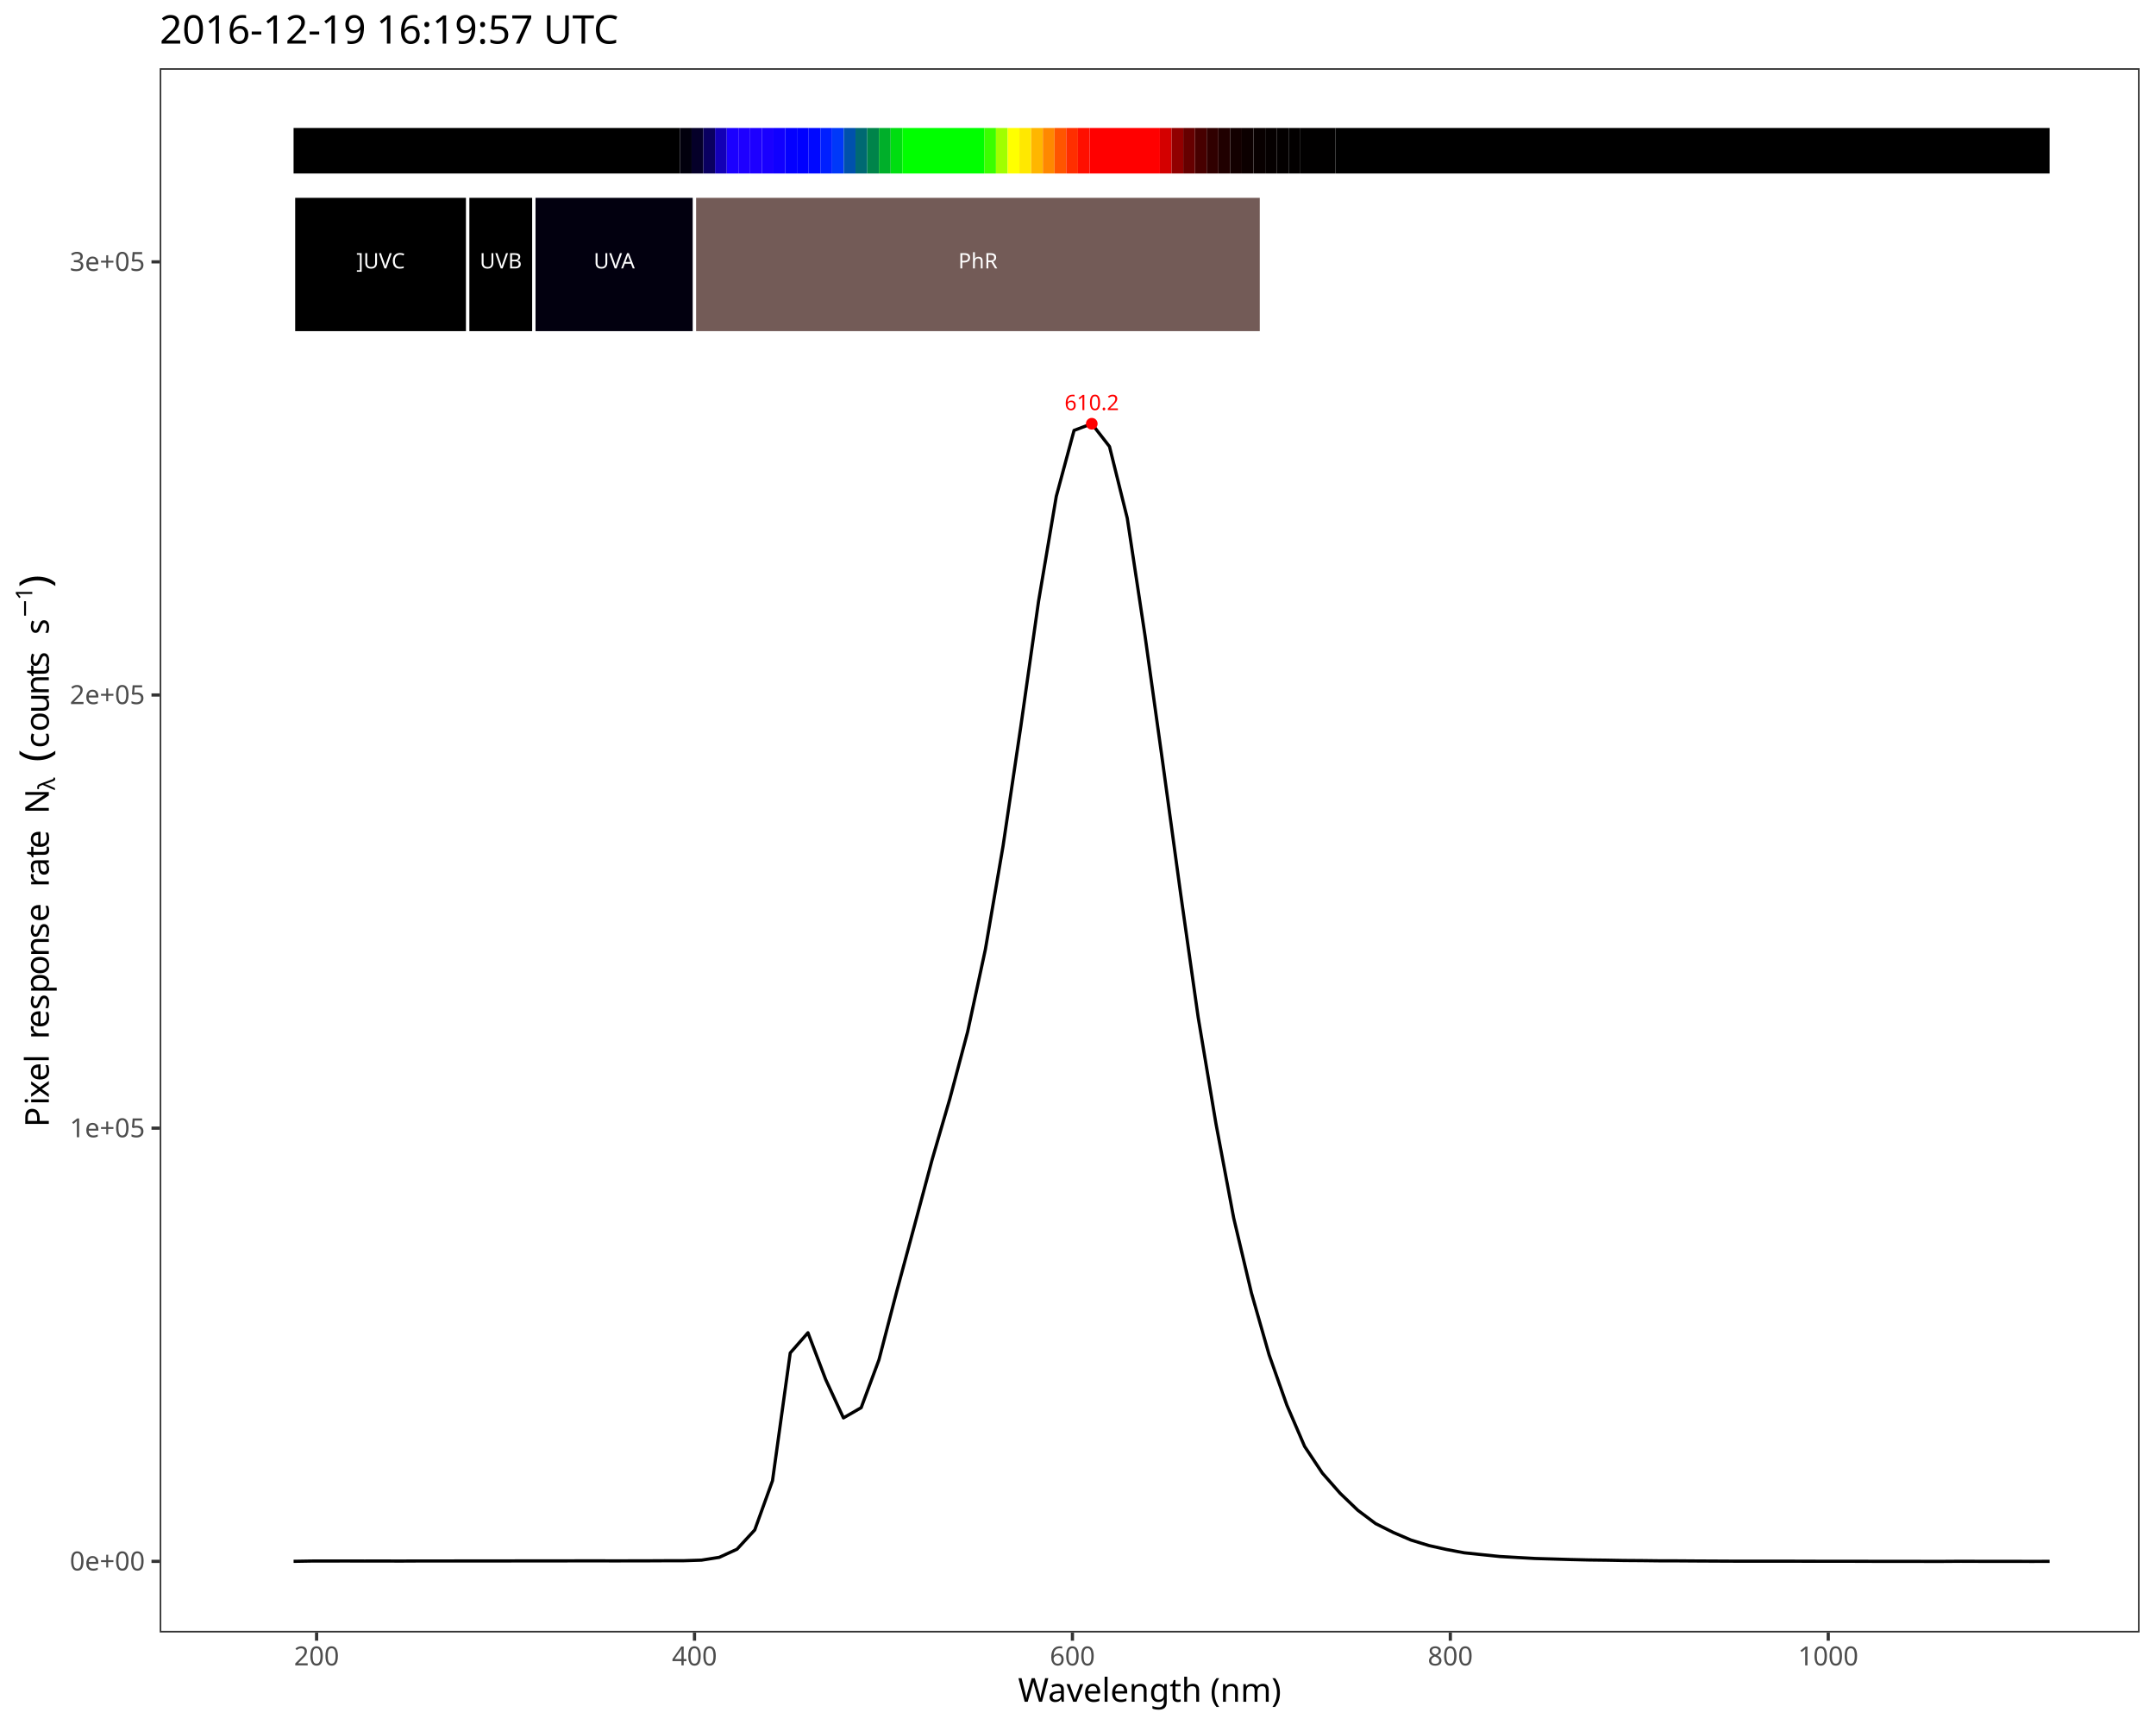
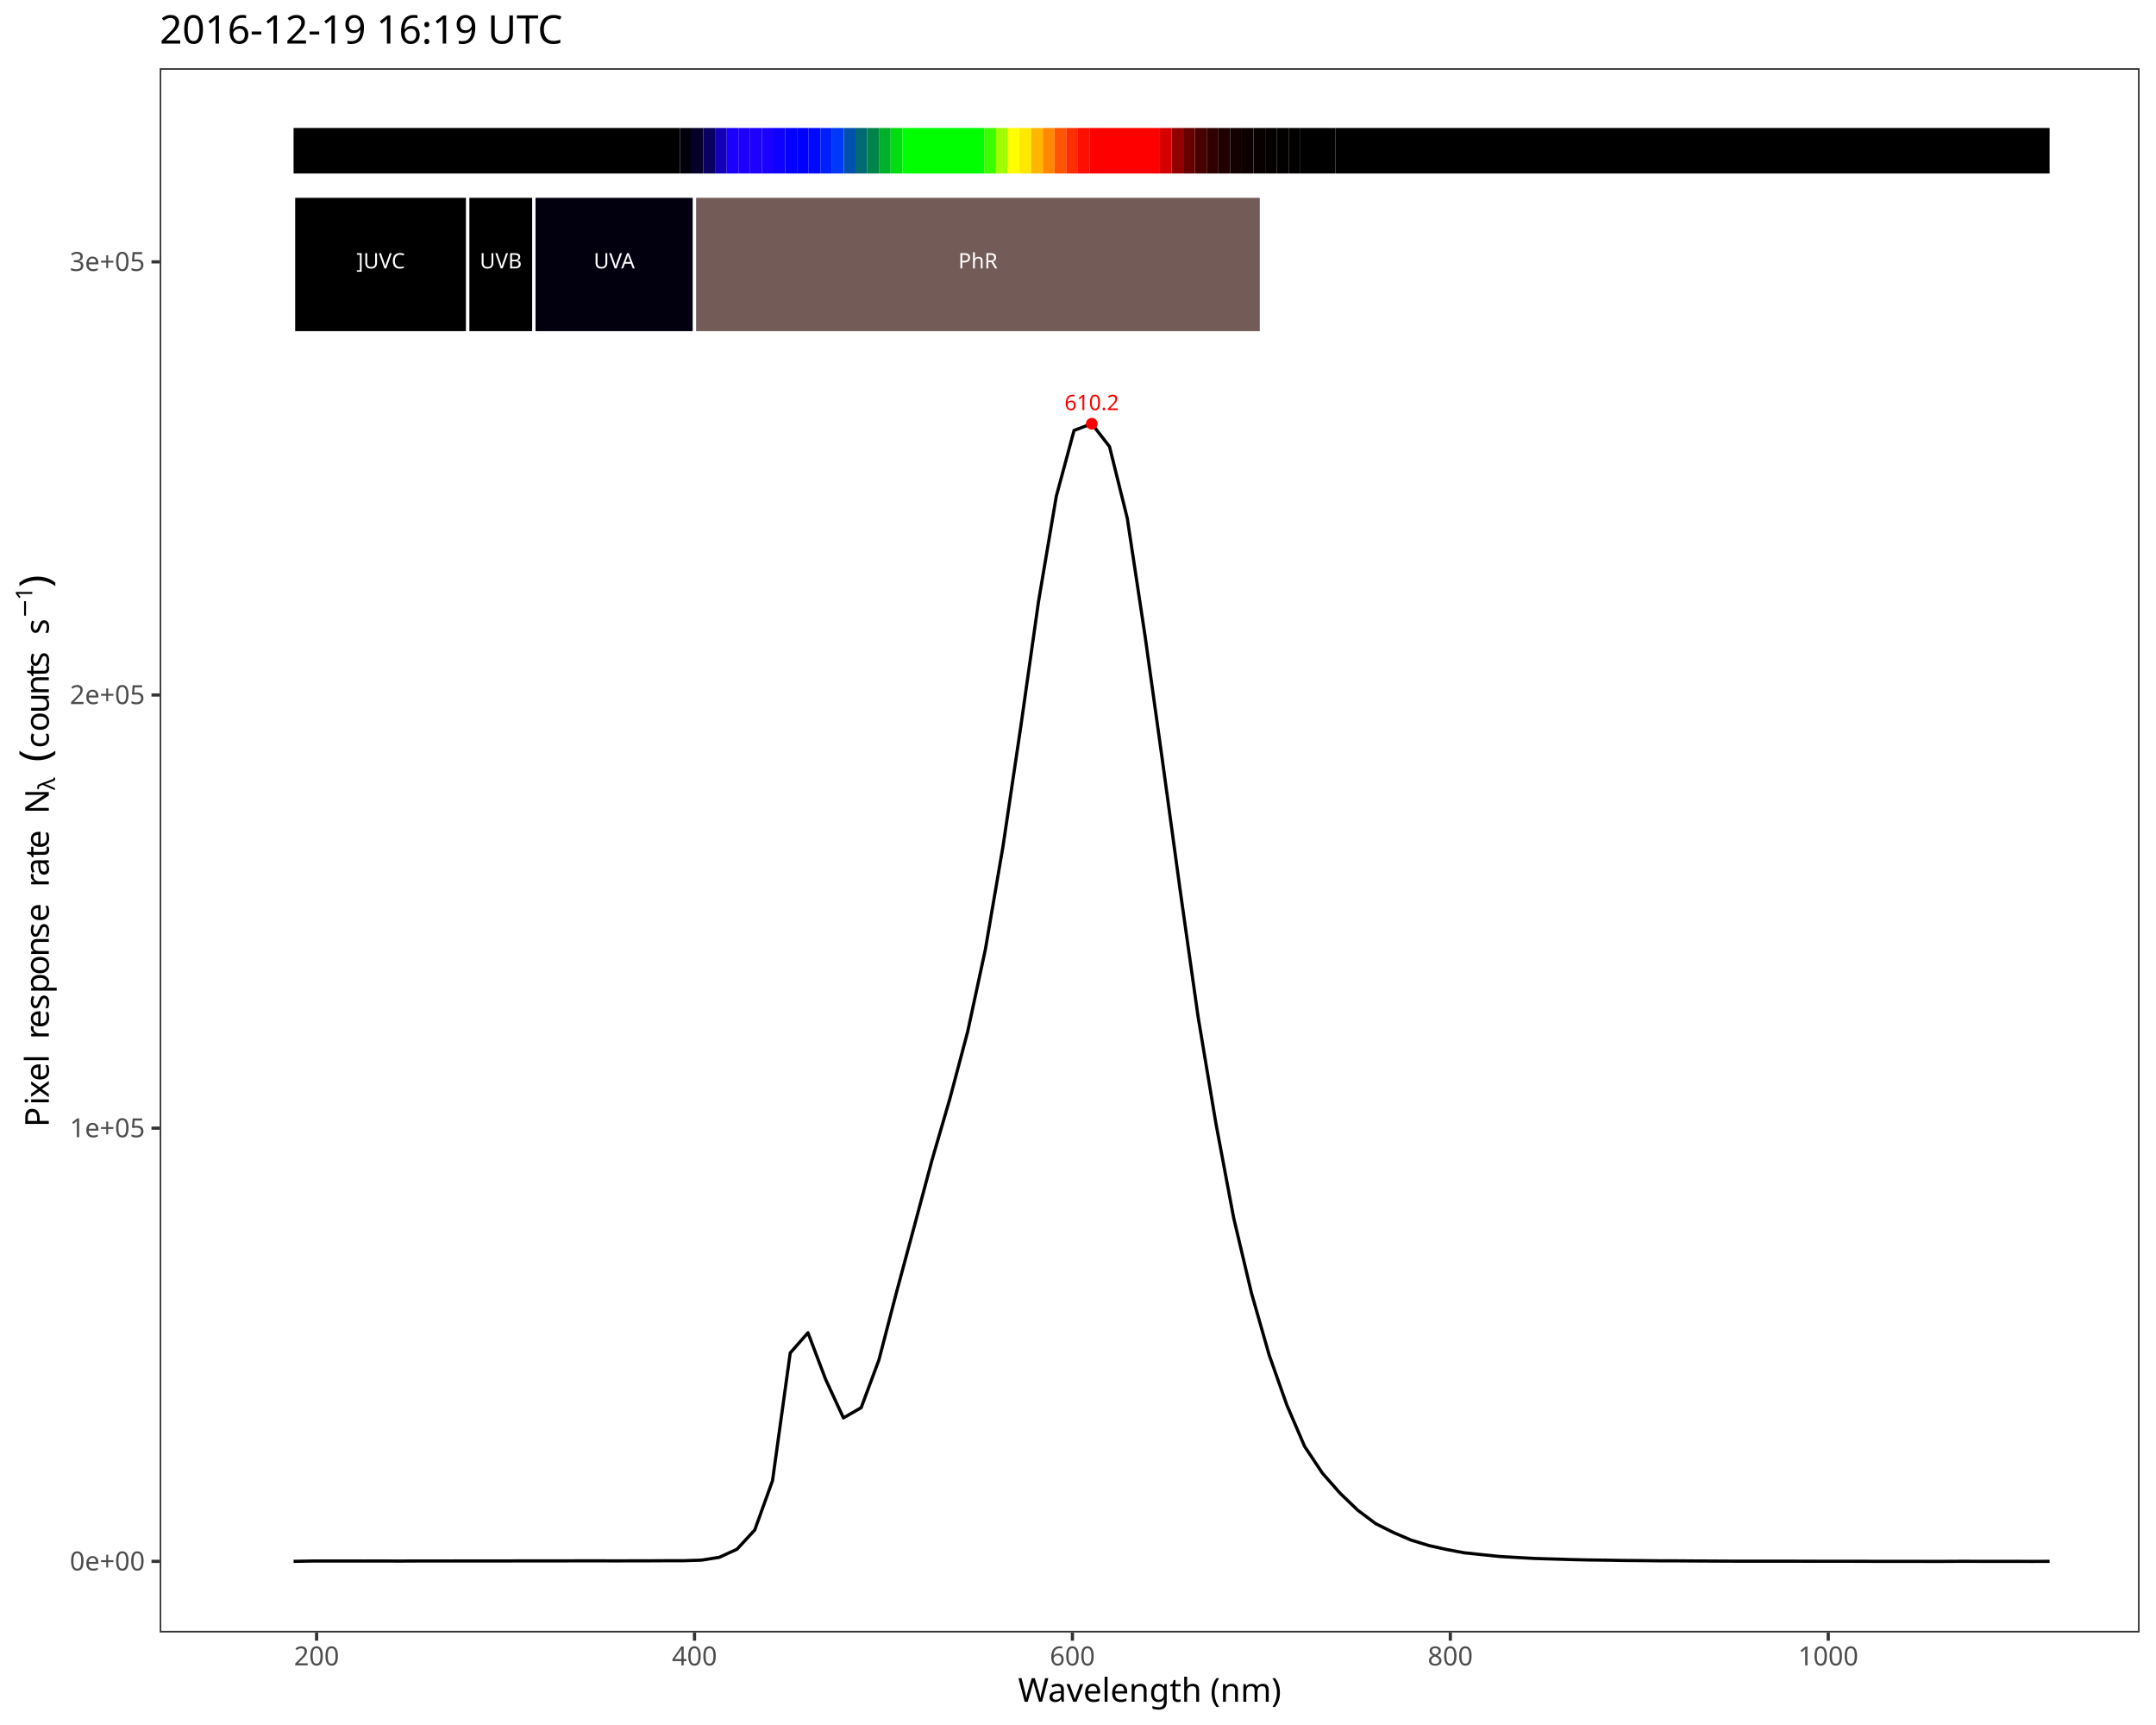
<svg xmlns="http://www.w3.org/2000/svg" class="svglite" data-engine-version="2.0" width="720.00pt" height="576.00pt" viewBox="0 0 720.00 576.00">
  <defs>
    <style type="text/css">
    .svglite line, .svglite polyline, .svglite polygon, .svglite path, .svglite rect, .svglite circle {
      fill: none;
      stroke: #000000;
      stroke-linecap: round;
      stroke-linejoin: round;
      stroke-miterlimit: 10.00;
    }
  </style>
  </defs>
  <rect width="100%" height="100%" style="stroke: none; fill: #FFFFFF;" />
  <defs>
    <clipPath id="cpMC4wMHw3MjAuMDB8MC4wMHw1NzYuMDA=">
      <rect x="0.00" y="0.00" width="720.00" height="576.00" />
    </clipPath>
  </defs>
  <g clip-path="url(#cpMC4wMHw3MjAuMDB8MC4wMHw1NzYuMDA=)">
    <rect x="0.00" y="0.00" width="720.00" height="576.00" style="stroke-width: 1.07; stroke: #FFFFFF; fill: #FFFFFF;" />
  </g>
  <defs>
    <clipPath id="cpNTMuMzN8NzE0LjUyfDIyLjc4fDU0NS4xMQ==">
      <rect x="53.33" y="22.78" width="661.19" height="522.33" />
    </clipPath>
  </defs>
  <g clip-path="url(#cpNTMuMzN8NzE0LjUyfDIyLjc4fDU0NS4xMQ==)">
    <rect x="53.33" y="22.78" width="661.19" height="522.33" style="stroke-width: 1.07; stroke: none; fill: #FFFFFF;" />
-     <polyline points="98.04,521.35 103.97,521.25 109.89,521.24 115.81,521.23 121.74,521.25 127.66,521.24 133.58,521.26 139.51,521.23 145.43,521.23 151.36,521.23 157.28,521.22 163.20,521.22 169.13,521.22 175.05,521.20 180.97,521.20 186.90,521.20 192.82,521.19 198.74,521.18 204.67,521.20 210.59,521.19 216.51,521.18 222.44,521.15 228.36,521.14 234.28,520.95 240.21,520.01 246.13,517.30 252.05,510.87 257.98,494.42 263.90,451.76 269.82,445.02 275.75,460.66 281.67,473.46 287.59,470.04 293.52,454.09 299.44,431.31 305.37,409.32 311.29,387.20 317.21,366.87 323.14,344.55 329.06,317.06 334.98,282.44 340.91,242.51 346.83,200.77 352.75,165.73 358.68,143.72 364.60,141.49 370.52,149.11 376.45,173.01 382.37,212.18 388.29,254.63 394.22,298.01 400.14,339.74 406.06,375.15 411.99,406.69 417.91,431.69 423.83,452.42 429.76,469.22 435.68,482.98 441.60,491.88 447.53,498.62 453.45,504.30 459.38,508.75 465.30,511.71 471.22,514.25 477.15,516.07 483.07,517.39 488.99,518.50 494.92,519.12 500.84,519.73 506.76,520.07 512.69,520.40 518.61,520.57 524.53,520.75 530.46,520.89 536.38,520.96 542.30,521.07 548.23,521.11 554.15,521.18 560.07,521.19 566.00,521.23 571.92,521.26 577.84,521.29 583.77,521.30 589.69,521.30 595.61,521.30 601.54,521.31 607.46,521.33 613.38,521.33 619.31,521.33 625.23,521.35 631.16,521.35 637.08,521.35 643.00,521.37 648.93,521.37 654.85,521.33 660.77,521.35 666.70,521.35 672.62,521.36 678.54,521.37 684.47,521.36 " style="stroke-width: 1.07; stroke-linecap: butt;" />
+     <polyline points="98.04,521.36 103.97,521.25 109.89,521.24 115.81,521.24 121.74,521.25 127.66,521.24 133.58,521.26 139.51,521.23 145.43,521.23 151.36,521.23 157.28,521.22 163.20,521.22 169.13,521.22 175.05,521.20 180.97,521.20 186.90,521.20 192.82,521.19 198.74,521.18 204.67,521.20 210.59,521.19 216.51,521.18 222.44,521.15 228.36,521.14 234.28,520.95 240.21,520.01 246.13,517.30 252.05,510.88 257.98,494.42 263.90,451.76 269.82,445.02 275.75,460.66 281.67,473.46 287.59,470.04 293.52,454.09 299.44,431.31 305.37,409.32 311.29,387.20 317.21,366.87 323.14,344.55 329.06,317.06 334.98,282.44 340.91,242.51 346.83,200.77 352.75,165.73 358.68,143.72 364.60,141.49 370.52,149.11 376.45,173.01 382.37,212.18 388.29,254.63 394.22,298.01 400.14,339.74 406.06,375.15 411.99,406.69 417.91,431.69 423.83,452.42 429.76,469.22 435.68,482.98 441.60,491.88 447.53,498.62 453.45,504.30 459.38,508.75 465.30,511.71 471.22,514.25 477.15,516.07 483.07,517.39 488.99,518.50 494.92,519.12 500.84,519.73 506.76,520.07 512.69,520.40 518.61,520.57 524.53,520.75 530.46,520.89 536.38,520.96 542.30,521.07 548.23,521.11 554.15,521.18 560.07,521.19 566.00,521.23 571.92,521.26 577.84,521.29 583.77,521.30 589.69,521.30 595.61,521.30 601.54,521.31 607.46,521.33 613.38,521.33 619.31,521.33 625.23,521.35 631.16,521.35 637.08,521.35 643.00,521.37 648.93,521.37 654.85,521.34 660.77,521.35 666.70,521.35 672.62,521.36 678.54,521.37 684.47,521.36 " style="stroke-width: 1.07; stroke-linecap: butt;" />
    <text x="364.60" y="136.94" text-anchor="middle" style="font-size: 7.11px; fill: #FF0000; font-family: sans;" textLength="17.80px" lengthAdjust="spacingAndGlyphs">610.2</text>
    <circle cx="364.60" cy="141.49" r="1.95" style="stroke-width: 0.71; stroke: none; fill: #FF0000;" />
    <rect x="98.04" y="42.73" width="129.01" height="15.20" style="stroke-width: 1.07; stroke: none; stroke-linecap: butt; stroke-linejoin: miter; fill: #000000;" />
    <rect x="227.06" y="42.73" width="3.91" height="15.20" style="stroke-width: 1.07; stroke: none; stroke-linecap: butt; stroke-linejoin: miter; fill: #01000D;" />
    <rect x="230.97" y="42.73" width="3.91" height="15.20" style="stroke-width: 1.07; stroke: none; stroke-linecap: butt; stroke-linejoin: miter; fill: #050029;" />
    <rect x="234.88" y="42.73" width="3.91" height="15.20" style="stroke-width: 1.07; stroke: none; stroke-linecap: butt; stroke-linejoin: miter; fill: #0A0060;" />
    <rect x="238.79" y="42.73" width="3.91" height="15.20" style="stroke-width: 1.07; stroke: none; stroke-linecap: butt; stroke-linejoin: miter; fill: #1300B7;" />
    <rect x="242.70" y="42.73" width="3.91" height="15.20" style="stroke-width: 1.07; stroke: none; stroke-linecap: butt; stroke-linejoin: miter; fill: #1B00FF;" />
    <rect x="246.60" y="42.73" width="3.91" height="15.20" style="stroke-width: 1.07; stroke: none; stroke-linecap: butt; stroke-linejoin: miter; fill: #1E00FF;" />
    <rect x="250.51" y="42.73" width="3.91" height="15.20" style="stroke-width: 1.07; stroke: none; stroke-linecap: butt; stroke-linejoin: miter; fill: #1D00FF;" />
    <rect x="254.42" y="42.73" width="3.91" height="15.20" style="stroke-width: 1.07; stroke: none; stroke-linecap: butt; stroke-linejoin: miter; fill: #1900FF;" />
    <rect x="258.33" y="42.73" width="3.91" height="15.20" style="stroke-width: 1.07; stroke: none; stroke-linecap: butt; stroke-linejoin: miter; fill: #1000FF;" />
    <rect x="262.24" y="42.73" width="3.91" height="15.20" style="stroke-width: 1.07; stroke: none; stroke-linecap: butt; stroke-linejoin: miter; fill: #0400FF;" />
    <rect x="266.15" y="42.73" width="3.91" height="15.20" style="stroke-width: 1.07; stroke: none; stroke-linecap: butt; stroke-linejoin: miter; fill: #0000FF;" />
    <rect x="270.06" y="42.73" width="3.91" height="15.20" style="stroke-width: 1.07; stroke: none; stroke-linecap: butt; stroke-linejoin: miter; fill: #0008FF;" />
    <rect x="273.97" y="42.73" width="3.91" height="15.20" style="stroke-width: 1.07; stroke: none; stroke-linecap: butt; stroke-linejoin: miter; fill: #001FFF;" />
    <rect x="277.88" y="42.73" width="3.91" height="15.20" style="stroke-width: 1.07; stroke: none; stroke-linecap: butt; stroke-linejoin: miter; fill: #0038F9;" />
    <rect x="281.79" y="42.73" width="3.91" height="15.20" style="stroke-width: 1.07; stroke: none; stroke-linecap: butt; stroke-linejoin: miter; fill: #0051AC;" />
    <rect x="285.70" y="42.73" width="3.91" height="15.20" style="stroke-width: 1.07; stroke: none; stroke-linecap: butt; stroke-linejoin: miter; fill: #006972;" />
    <rect x="289.61" y="42.73" width="3.91" height="15.20" style="stroke-width: 1.07; stroke: none; stroke-linecap: butt; stroke-linejoin: miter; fill: #00844A;" />
    <rect x="293.52" y="42.73" width="3.91" height="15.20" style="stroke-width: 1.07; stroke: none; stroke-linecap: butt; stroke-linejoin: miter; fill: #00AF2A;" />
    <rect x="297.43" y="42.73" width="3.91" height="15.20" style="stroke-width: 1.07; stroke: none; stroke-linecap: butt; stroke-linejoin: miter; fill: #00DE10;" />
    <rect x="301.34" y="42.73" width="27.37" height="15.20" style="stroke-width: 1.07; stroke: none; stroke-linecap: butt; stroke-linejoin: miter; fill: #00FF00;" />
    <rect x="328.70" y="42.73" width="3.91" height="15.20" style="stroke-width: 1.07; stroke: none; stroke-linecap: butt; stroke-linejoin: miter; fill: #3AFF00;" />
    <rect x="332.61" y="42.73" width="3.91" height="15.20" style="stroke-width: 1.07; stroke: none; stroke-linecap: butt; stroke-linejoin: miter; fill: #A0FF00;" />
    <rect x="336.52" y="42.73" width="3.91" height="15.20" style="stroke-width: 1.07; stroke: none; stroke-linecap: butt; stroke-linejoin: miter; fill: #FFFF00;" />
    <rect x="340.43" y="42.73" width="3.91" height="15.20" style="stroke-width: 1.07; stroke: none; stroke-linecap: butt; stroke-linejoin: miter; fill: #FFE800;" />
    <rect x="344.34" y="42.73" width="3.91" height="15.20" style="stroke-width: 1.07; stroke: none; stroke-linecap: butt; stroke-linejoin: miter; fill: #FFB600;" />
    <rect x="348.25" y="42.73" width="3.91" height="15.20" style="stroke-width: 1.07; stroke: none; stroke-linecap: butt; stroke-linejoin: miter; fill: #FF8800;" />
    <rect x="352.16" y="42.73" width="3.91" height="15.20" style="stroke-width: 1.07; stroke: none; stroke-linecap: butt; stroke-linejoin: miter; fill: #FF5500;" />
    <rect x="356.07" y="42.73" width="3.91" height="15.20" style="stroke-width: 1.07; stroke: none; stroke-linecap: butt; stroke-linejoin: miter; fill: #FF2E00;" />
    <rect x="359.98" y="42.73" width="3.91" height="15.20" style="stroke-width: 1.07; stroke: none; stroke-linecap: butt; stroke-linejoin: miter; fill: #FF0F00;" />
    <rect x="363.89" y="42.73" width="23.46" height="15.20" style="stroke-width: 1.07; stroke: none; stroke-linecap: butt; stroke-linejoin: miter; fill: #FF0000;" />
    <rect x="387.35" y="42.73" width="3.91" height="15.20" style="stroke-width: 1.07; stroke: none; stroke-linecap: butt; stroke-linejoin: miter; fill: #D40000;" />
    <rect x="391.26" y="42.73" width="3.91" height="15.20" style="stroke-width: 1.07; stroke: none; stroke-linecap: butt; stroke-linejoin: miter; fill: #910000;" />
    <rect x="395.16" y="42.73" width="3.91" height="15.20" style="stroke-width: 1.07; stroke: none; stroke-linecap: butt; stroke-linejoin: miter; fill: #660000;" />
    <rect x="399.07" y="42.73" width="3.91" height="15.20" style="stroke-width: 1.07; stroke: none; stroke-linecap: butt; stroke-linejoin: miter; fill: #470000;" />
    <rect x="402.98" y="42.73" width="3.91" height="15.20" style="stroke-width: 1.07; stroke: none; stroke-linecap: butt; stroke-linejoin: miter; fill: #300000;" />
    <rect x="406.89" y="42.73" width="3.91" height="15.20" style="stroke-width: 1.07; stroke: none; stroke-linecap: butt; stroke-linejoin: miter; fill: #200000;" />
    <rect x="410.80" y="42.73" width="3.91" height="15.20" style="stroke-width: 1.07; stroke: none; stroke-linecap: butt; stroke-linejoin: miter; fill: #130000;" />
    <rect x="414.71" y="42.73" width="3.91" height="15.20" style="stroke-width: 1.07; stroke: none; stroke-linecap: butt; stroke-linejoin: miter; fill: #0C0000;" />
    <rect x="418.62" y="42.73" width="3.91" height="15.20" style="stroke-width: 1.07; stroke: none; stroke-linecap: butt; stroke-linejoin: miter; fill: #080000;" />
    <rect x="422.53" y="42.73" width="3.91" height="15.20" style="stroke-width: 1.07; stroke: none; stroke-linecap: butt; stroke-linejoin: miter; fill: #050000;" />
    <rect x="426.44" y="42.73" width="3.91" height="15.20" style="stroke-width: 1.07; stroke: none; stroke-linecap: butt; stroke-linejoin: miter; fill: #030000;" />
    <rect x="430.35" y="42.73" width="3.91" height="15.20" style="stroke-width: 1.07; stroke: none; stroke-linecap: butt; stroke-linejoin: miter; fill: #020000;" />
    <rect x="434.26" y="42.73" width="11.73" height="15.20" style="stroke-width: 1.07; stroke: none; stroke-linecap: butt; stroke-linejoin: miter; fill: #010000;" />
    <rect x="445.99" y="42.73" width="238.48" height="15.20" style="stroke-width: 1.07; stroke: none; stroke-linecap: butt; stroke-linejoin: miter; fill: #000000;" />
    <rect x="98.04" y="65.52" width="58.17" height="45.59" style="stroke-width: 1.07; stroke: #FFFFFF; stroke-linecap: butt; stroke-linejoin: miter; fill: #000000;" />
    <rect x="156.21" y="65.52" width="22.09" height="45.59" style="stroke-width: 1.07; stroke: #FFFFFF; stroke-linecap: butt; stroke-linejoin: miter; fill: #000000;" />
    <rect x="178.30" y="65.52" width="53.64" height="45.59" style="stroke-width: 1.07; stroke: #FFFFFF; stroke-linecap: butt; stroke-linejoin: miter; fill: #02000F;" />
    <rect x="231.93" y="65.52" width="189.31" height="45.59" style="stroke-width: 1.07; stroke: #FFFFFF; stroke-linecap: butt; stroke-linejoin: miter; fill: #735B57;" />
    <text x="127.13" y="89.62" text-anchor="middle" style="font-size: 7.11px; fill: #FFFFFF; font-family: sans;" textLength="17.00px" lengthAdjust="spacingAndGlyphs">]UVC</text>
    <text x="167.25" y="89.62" text-anchor="middle" style="font-size: 7.11px; fill: #FFFFFF; font-family: sans;" textLength="14.63px" lengthAdjust="spacingAndGlyphs">UVB</text>
    <text x="205.12" y="89.62" text-anchor="middle" style="font-size: 7.11px; fill: #FFFFFF; font-family: sans;" textLength="14.63px" lengthAdjust="spacingAndGlyphs">UVA</text>
    <text x="326.59" y="89.62" text-anchor="middle" style="font-size: 7.11px; fill: #FFFFFF; font-family: sans;" textLength="13.84px" lengthAdjust="spacingAndGlyphs">PhR</text>
    <rect x="53.33" y="22.78" width="661.19" height="522.33" style="stroke-width: 1.07; stroke: #333333;" />
  </g>
  <g clip-path="url(#cpMC4wMHw3MjAuMDB8MC4wMHw1NzYuMDA=)">
    <text x="48.40" y="524.38" text-anchor="end" style="font-size: 8.80px; fill: #4D4D4D; font-family: sans;" textLength="24.72px" lengthAdjust="spacingAndGlyphs">0e+00</text>
    <text x="48.40" y="379.74" text-anchor="end" style="font-size: 8.80px; fill: #4D4D4D; font-family: sans;" textLength="24.72px" lengthAdjust="spacingAndGlyphs">1e+05</text>
    <text x="48.40" y="235.10" text-anchor="end" style="font-size: 8.80px; fill: #4D4D4D; font-family: sans;" textLength="24.72px" lengthAdjust="spacingAndGlyphs">2e+05</text>
    <text x="48.40" y="90.46" text-anchor="end" style="font-size: 8.80px; fill: #4D4D4D; font-family: sans;" textLength="24.72px" lengthAdjust="spacingAndGlyphs">3e+05</text>
-     <polyline points="50.59,521.35 53.33,521.35 " style="stroke-width: 1.07; stroke: #333333; stroke-linecap: butt;" />
+     <polyline points="50.59,521.36 53.33,521.36 " style="stroke-width: 1.07; stroke: #333333; stroke-linecap: butt;" />
    <polyline points="50.59,376.71 53.33,376.71 " style="stroke-width: 1.07; stroke: #333333; stroke-linecap: butt;" />
    <polyline points="50.59,232.07 53.33,232.07 " style="stroke-width: 1.07; stroke: #333333; stroke-linecap: butt;" />
    <polyline points="50.59,87.43 53.33,87.43 " style="stroke-width: 1.07; stroke: #333333; stroke-linecap: butt;" />
    <polyline points="105.73,547.85 105.73,545.11 " style="stroke-width: 1.07; stroke: #333333; stroke-linecap: butt;" />
    <polyline points="231.93,547.85 231.93,545.11 " style="stroke-width: 1.07; stroke: #333333; stroke-linecap: butt;" />
    <polyline points="358.14,547.85 358.14,545.11 " style="stroke-width: 1.07; stroke: #333333; stroke-linecap: butt;" />
    <polyline points="484.34,547.85 484.34,545.11 " style="stroke-width: 1.07; stroke: #333333; stroke-linecap: butt;" />
    <polyline points="610.55,547.85 610.55,545.11 " style="stroke-width: 1.07; stroke: #333333; stroke-linecap: butt;" />
    <text x="105.73" y="556.10" text-anchor="middle" style="font-size: 8.80px; fill: #4D4D4D; font-family: sans;" textLength="14.68px" lengthAdjust="spacingAndGlyphs">200</text>
    <text x="231.93" y="556.10" text-anchor="middle" style="font-size: 8.80px; fill: #4D4D4D; font-family: sans;" textLength="14.68px" lengthAdjust="spacingAndGlyphs">400</text>
    <text x="358.14" y="556.10" text-anchor="middle" style="font-size: 8.80px; fill: #4D4D4D; font-family: sans;" textLength="14.68px" lengthAdjust="spacingAndGlyphs">600</text>
    <text x="484.34" y="556.10" text-anchor="middle" style="font-size: 8.80px; fill: #4D4D4D; font-family: sans;" textLength="14.68px" lengthAdjust="spacingAndGlyphs">800</text>
    <text x="610.55" y="556.10" text-anchor="middle" style="font-size: 8.80px; fill: #4D4D4D; font-family: sans;" textLength="19.58px" lengthAdjust="spacingAndGlyphs">1000</text>
    <text x="383.93" y="568.24" text-anchor="middle" style="font-size: 11.00px; font-family: sans;" textLength="83.76px" lengthAdjust="spacingAndGlyphs">Wavelength (nm)</text>
    <text transform="translate(16.30,376.34) rotate(-90)" style="font-size: 11.00px; font-family: sans;" textLength="7.34px" lengthAdjust="spacingAndGlyphs">P</text>
    <text transform="translate(16.30,369.01) rotate(-90)" style="font-size: 11.00px; font-family: sans;" textLength="2.44px" lengthAdjust="spacingAndGlyphs">i</text>
    <text transform="translate(16.30,366.56) rotate(-90)" style="font-size: 11.00px; font-family: sans;" textLength="5.50px" lengthAdjust="spacingAndGlyphs">x</text>
    <text transform="translate(16.30,361.06) rotate(-90)" style="font-size: 11.00px; font-family: sans;" textLength="6.12px" lengthAdjust="spacingAndGlyphs">e</text>
    <text transform="translate(16.30,354.94) rotate(-90)" style="font-size: 11.00px; font-family: sans;" textLength="2.44px" lengthAdjust="spacingAndGlyphs">l</text>
    <text transform="translate(16.30,352.50) rotate(-90)" style="font-size: 11.00px; font-family: sans;" textLength="2.75px" lengthAdjust="spacingAndGlyphs"> </text>
    <text transform="translate(16.30,349.75) rotate(-90)" style="font-size: 11.00px; font-family: sans;" textLength="2.75px" lengthAdjust="spacingAndGlyphs"> </text>
    <text transform="translate(16.30,346.99) rotate(-90)" style="font-size: 11.00px; font-family: sans;" textLength="3.66px" lengthAdjust="spacingAndGlyphs">r</text>
    <text transform="translate(16.30,343.33) rotate(-90)" style="font-size: 11.00px; font-family: sans;" textLength="6.12px" lengthAdjust="spacingAndGlyphs">e</text>
    <text transform="translate(16.30,337.21) rotate(-90)" style="font-size: 11.00px; font-family: sans;" textLength="5.50px" lengthAdjust="spacingAndGlyphs">s</text>
    <text transform="translate(16.30,331.71) rotate(-90)" style="font-size: 11.00px; font-family: sans;" textLength="6.12px" lengthAdjust="spacingAndGlyphs">p</text>
    <text transform="translate(16.30,325.59) rotate(-90)" style="font-size: 11.00px; font-family: sans;" textLength="6.12px" lengthAdjust="spacingAndGlyphs">o</text>
    <text transform="translate(16.30,319.47) rotate(-90)" style="font-size: 11.00px; font-family: sans;" textLength="6.12px" lengthAdjust="spacingAndGlyphs">n</text>
    <text transform="translate(16.30,313.35) rotate(-90)" style="font-size: 11.00px; font-family: sans;" textLength="5.50px" lengthAdjust="spacingAndGlyphs">s</text>
    <text transform="translate(16.30,307.85) rotate(-90)" style="font-size: 11.00px; font-family: sans;" textLength="6.12px" lengthAdjust="spacingAndGlyphs">e</text>
    <text transform="translate(16.30,301.73) rotate(-90)" style="font-size: 11.00px; font-family: sans;" textLength="2.75px" lengthAdjust="spacingAndGlyphs"> </text>
    <text transform="translate(16.30,298.98) rotate(-90)" style="font-size: 11.00px; font-family: sans;" textLength="2.75px" lengthAdjust="spacingAndGlyphs"> </text>
    <text transform="translate(16.30,296.23) rotate(-90)" style="font-size: 11.00px; font-family: sans;" textLength="3.66px" lengthAdjust="spacingAndGlyphs">r</text>
    <text transform="translate(16.30,292.56) rotate(-90)" style="font-size: 11.00px; font-family: sans;" textLength="6.12px" lengthAdjust="spacingAndGlyphs">a</text>
    <text transform="translate(16.30,286.45) rotate(-90)" style="font-size: 11.00px; font-family: sans;" textLength="3.06px" lengthAdjust="spacingAndGlyphs">t</text>
    <text transform="translate(16.30,283.39) rotate(-90)" style="font-size: 11.00px; font-family: sans;" textLength="6.12px" lengthAdjust="spacingAndGlyphs">e</text>
    <text transform="translate(16.30,277.27) rotate(-90)" style="font-size: 11.00px; font-family: sans;" textLength="2.75px" lengthAdjust="spacingAndGlyphs"> </text>
    <text transform="translate(16.30,274.52) rotate(-90)" style="font-size: 11.00px; font-family: sans;" textLength="2.75px" lengthAdjust="spacingAndGlyphs"> </text>
    <text transform="translate(16.30,271.77) rotate(-90)" style="font-size: 11.00px; font-family: sans;" textLength="7.95px" lengthAdjust="spacingAndGlyphs">N</text>
    <text transform="translate(18.34,263.82) rotate(-90)" style="font-size: 7.70px; font-family: sans;" textLength="3.92px" lengthAdjust="spacingAndGlyphs">λ</text>
    <text transform="translate(16.30,259.90) rotate(-90)" style="font-size: 11.00px; font-family: sans;" textLength="2.75px" lengthAdjust="spacingAndGlyphs"> </text>
    <text transform="translate(16.30,257.15) rotate(-90)" style="font-size: 11.00px; font-family: sans;" textLength="2.75px" lengthAdjust="spacingAndGlyphs"> </text>
    <text transform="translate(16.30,254.39) rotate(-90)" style="font-size: 13.75px; font-family: sans;" textLength="4.58px" lengthAdjust="spacingAndGlyphs">(</text>
    <text transform="translate(16.30,249.82) rotate(-90)" style="font-size: 11.00px; font-family: sans;" textLength="5.50px" lengthAdjust="spacingAndGlyphs">c</text>
    <text transform="translate(16.30,244.31) rotate(-90)" style="font-size: 11.00px; font-family: sans;" textLength="6.12px" lengthAdjust="spacingAndGlyphs">o</text>
    <text transform="translate(16.30,238.19) rotate(-90)" style="font-size: 11.00px; font-family: sans;" textLength="6.12px" lengthAdjust="spacingAndGlyphs">u</text>
    <text transform="translate(16.30,232.07) rotate(-90)" style="font-size: 11.00px; font-family: sans;" textLength="6.12px" lengthAdjust="spacingAndGlyphs">n</text>
    <text transform="translate(16.30,225.96) rotate(-90)" style="font-size: 11.00px; font-family: sans;" textLength="3.06px" lengthAdjust="spacingAndGlyphs">t</text>
    <text transform="translate(16.30,222.90) rotate(-90)" style="font-size: 11.00px; font-family: sans;" textLength="5.50px" lengthAdjust="spacingAndGlyphs">s</text>
    <text transform="translate(16.30,217.40) rotate(-90)" style="font-size: 11.00px; font-family: sans;" textLength="2.75px" lengthAdjust="spacingAndGlyphs"> </text>
    <text transform="translate(16.30,214.64) rotate(-90)" style="font-size: 11.00px; font-family: sans;" textLength="2.75px" lengthAdjust="spacingAndGlyphs"> </text>
    <text transform="translate(16.30,211.89) rotate(-90)" style="font-size: 11.00px; font-family: sans;" textLength="5.50px" lengthAdjust="spacingAndGlyphs">s</text>
    <text transform="translate(10.78,206.39) rotate(-90)" style="font-size: 7.70px; font-family: sans;" textLength="5.98px" lengthAdjust="spacingAndGlyphs">−</text>
    <text transform="translate(10.78,200.40) rotate(-90)" style="font-size: 7.70px; font-family: sans;" textLength="4.28px" lengthAdjust="spacingAndGlyphs">1</text>
    <text transform="translate(16.30,196.12) rotate(-90)" style="font-size: 13.75px; font-family: sans;" textLength="4.57px" lengthAdjust="spacingAndGlyphs">)</text>
-     <text x="53.33" y="14.56" style="font-size: 13.20px; font-family: sans;" textLength="153.38px" lengthAdjust="spacingAndGlyphs">2016-12-19 16:19:57 UTC</text>
+     <text x="53.33" y="14.56" style="font-size: 13.20px; font-family: sans;" textLength="135.03px" lengthAdjust="spacingAndGlyphs">2016-12-19 16:19 UTC</text>
  </g>
</svg>
